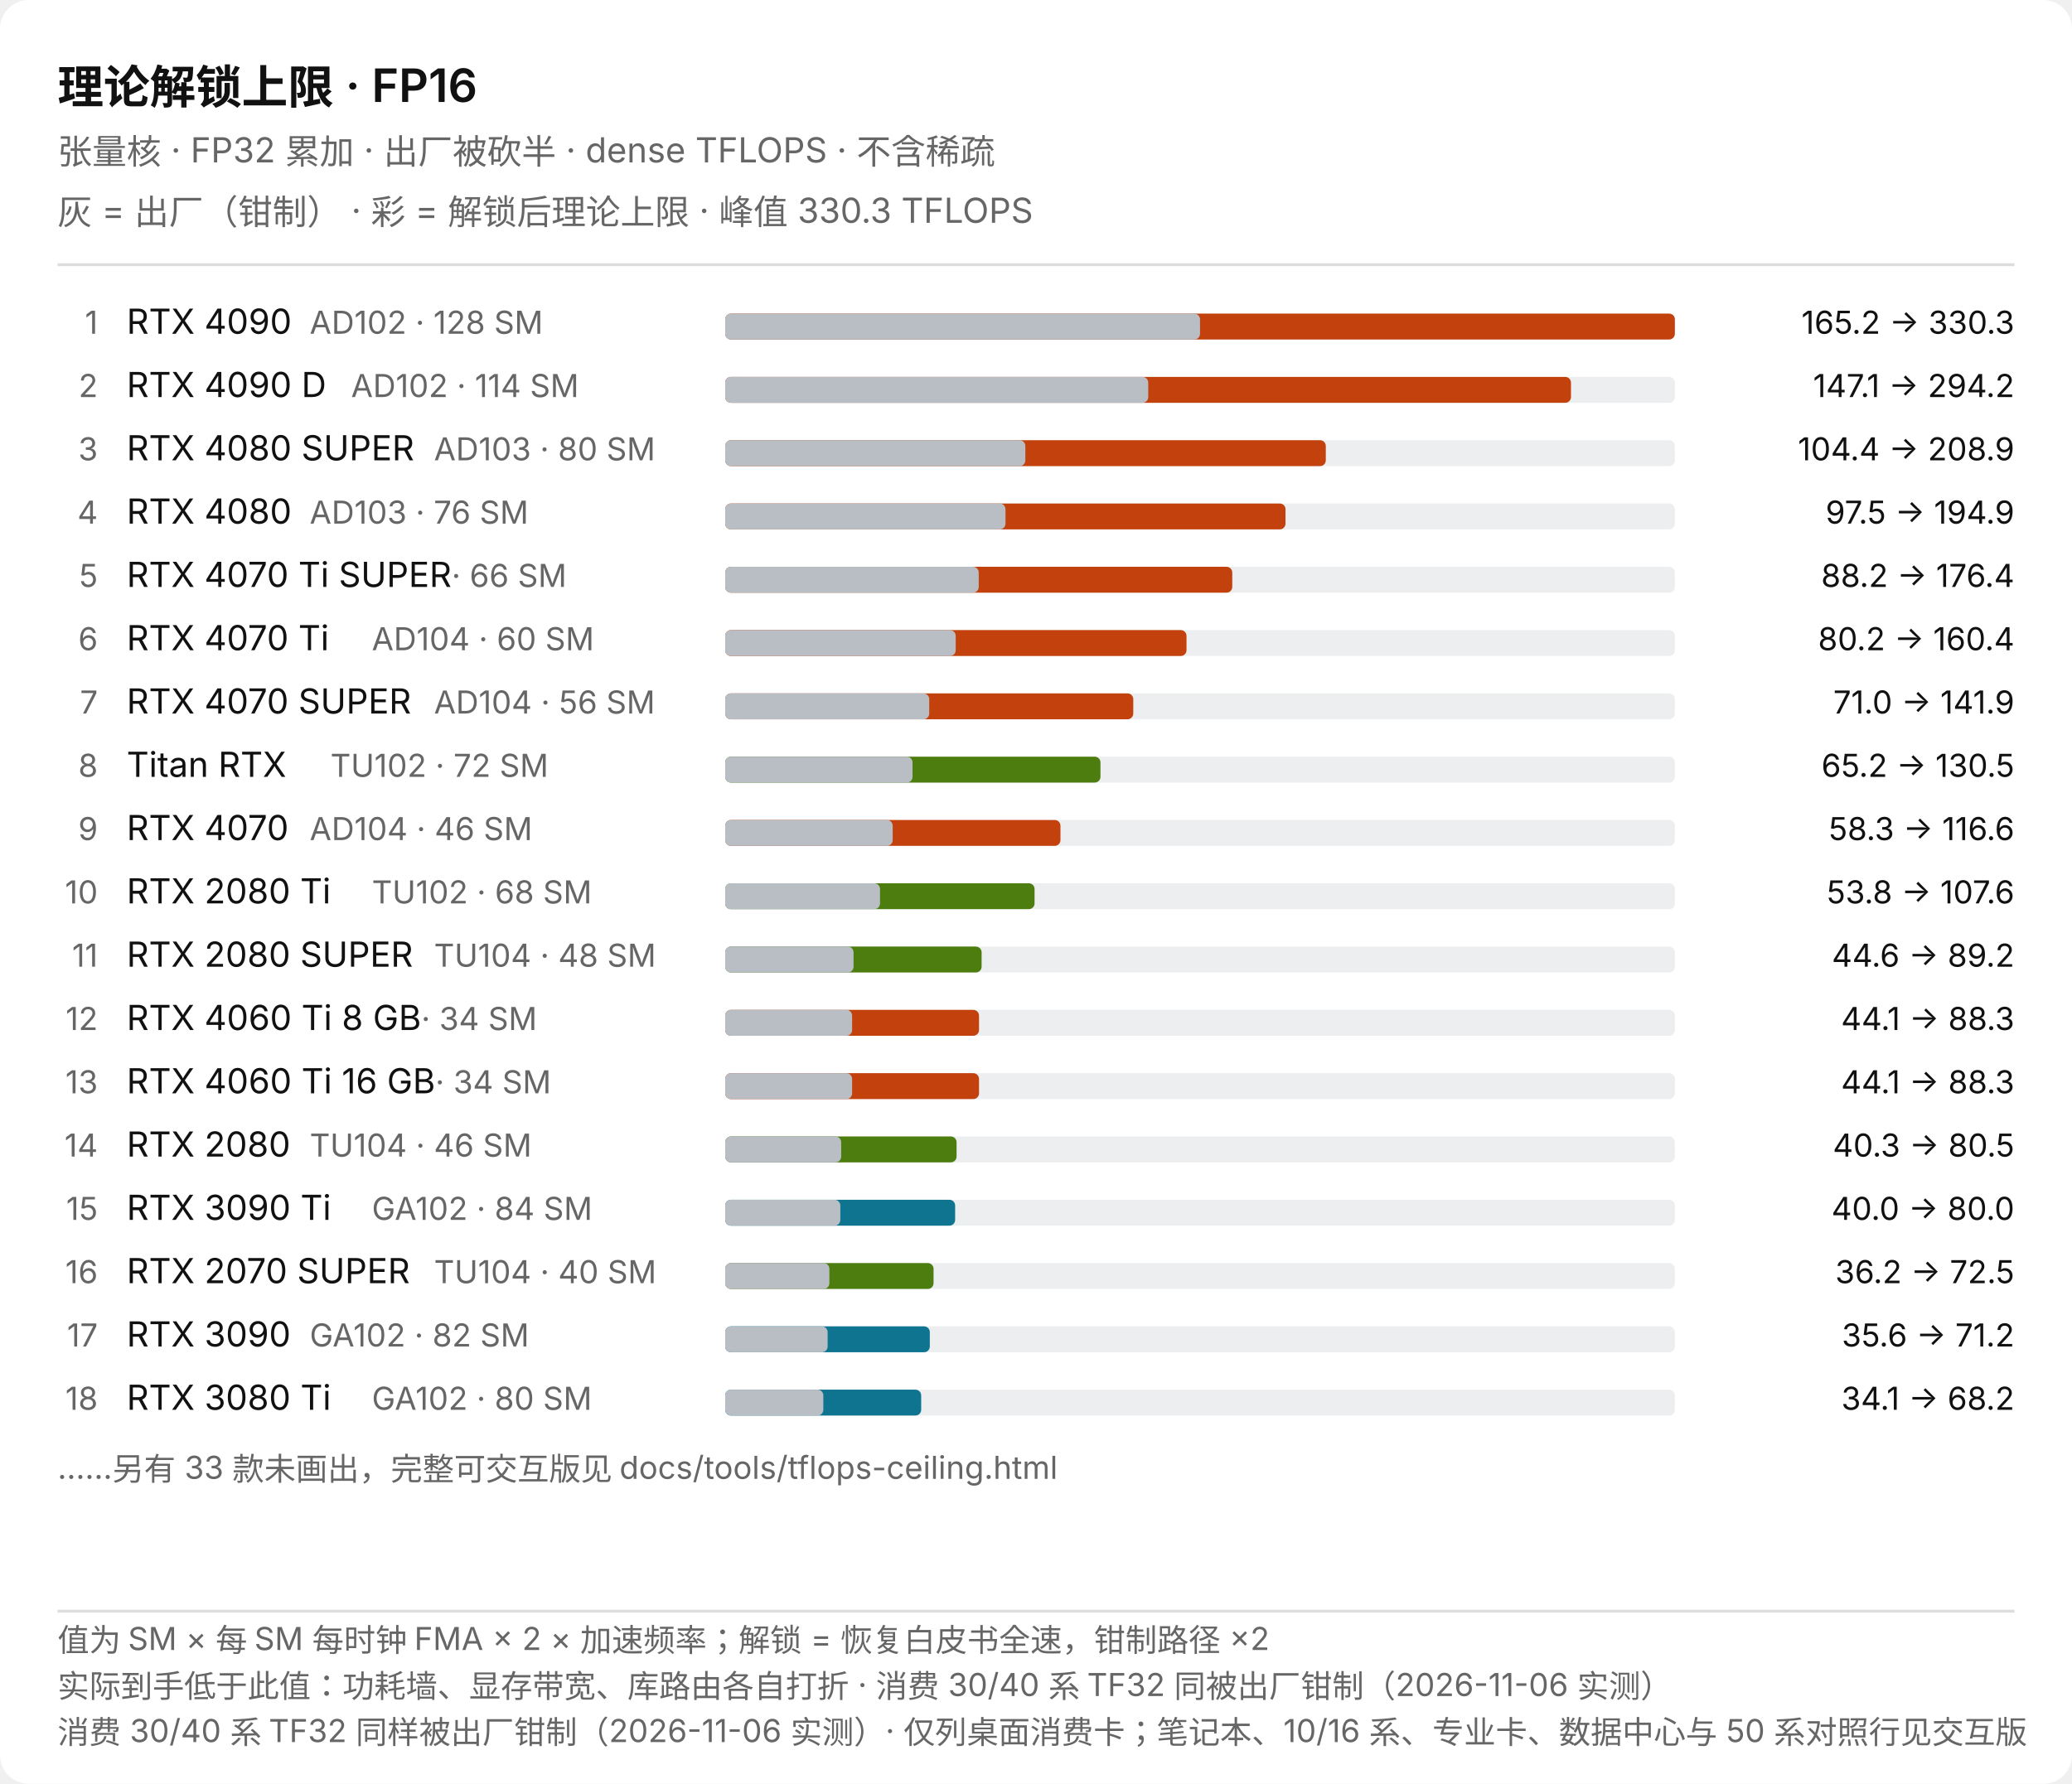
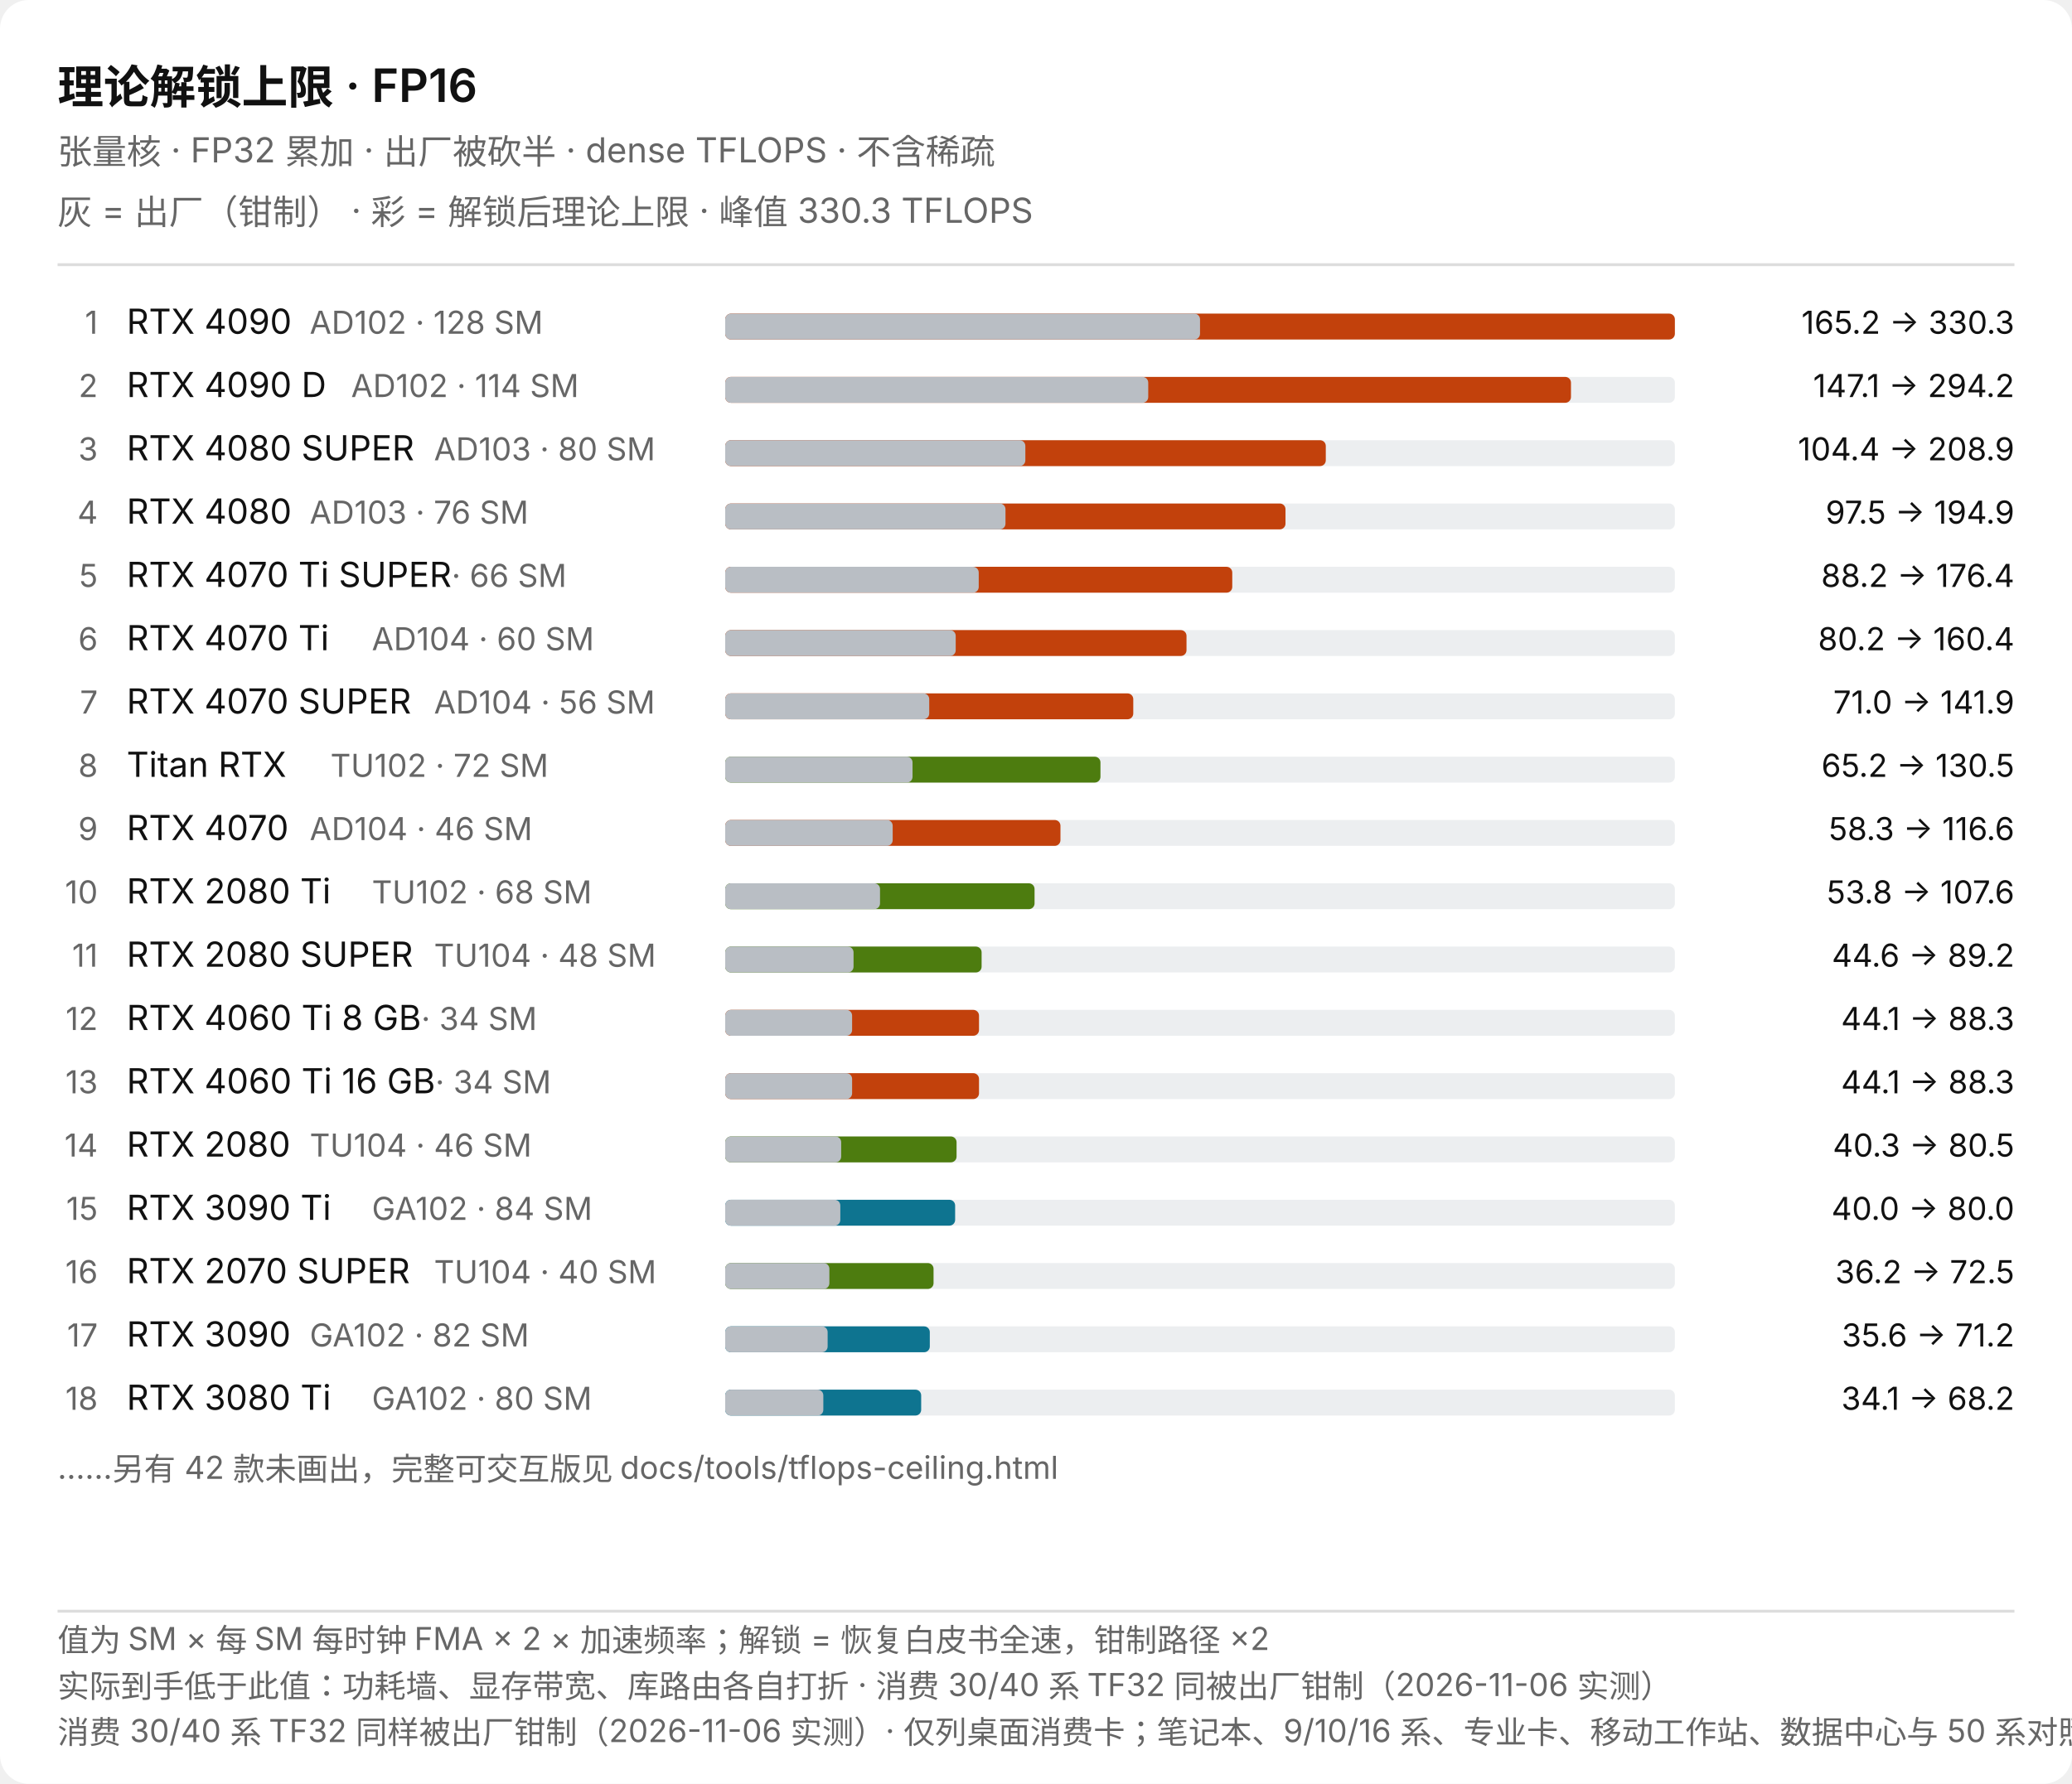
<svg xmlns="http://www.w3.org/2000/svg" width="720" height="620" viewBox="0 0 720 620" role="img" aria-label="理论解锁上限天梯图 · FP16">
  <style>
- .bg{fill:#fff}.fg{fill:#111}.mut{fill:#666}.brd{fill:none;stroke:#ddd}.trk{fill:#eceef0}.g20{fill:#4d7c0f}.g30{fill:#0e7490}.g40{fill:#c2410c}.g10{fill:#92400e}.g16{fill:#d97706}.lock{fill:#b9bec4}text{font-family:system-ui,-apple-system,'Segoe UI',sans-serif}@media (prefers-color-scheme:dark){.bg{fill:#111417}.fg{fill:#e6e8ea}.mut{fill:#9aa3ad}.brd{stroke:#333a42}.trk{fill:#232a31}.lock{fill:#5b636c}.g20{fill:#a3e635}.g30{fill:#22d3ee}.g40{fill:#fb923c}.g10{fill:#92400e}.g16{fill:#d97706}}
+ .bg{fill:#fff}.fg{fill:#111}.mut{fill:#666}.brd{fill:none;stroke:#ddd}.trk{fill:#eceef0}.g20{fill:#4d7c0f}.g30{fill:#0e7490}.g40{fill:#c2410c}.g9{fill:#78350f}.g10{fill:#92400e}.g16{fill:#d97706}.lock{fill:#b9bec4}text{font-family:system-ui,-apple-system,'Segoe UI',sans-serif}@media (prefers-color-scheme:dark){.bg{fill:#111417}.fg{fill:#e6e8ea}.mut{fill:#9aa3ad}.brd{stroke:#333a42}.trk{fill:#232a31}.lock{fill:#5b636c}.g20{fill:#a3e635}.g30{fill:#22d3ee}.g40{fill:#fb923c}.g9{fill:#b45309}.g10{fill:#92400e}.g16{fill:#d97706}}
</style>
  <rect class="bg" width="720" height="620" rx="10" />
  <text class="fg" x="20" y="36" font-size="16" font-weight="600">理论解锁上限 · FP16</text>
  <text class="mut" x="20" y="57" font-size="12">张量核 · FP32 累加 · 出厂被砍半 · dense TFLOPS · 不含稀疏</text>
  <text class="mut" x="20" y="78" font-size="12">灰 = 出厂（钳制） · 彩 = 解锁后理论上限 · 峰值 330.3 TFLOPS</text>
  <line class="brd" x1="20" y1="92" x2="700" y2="92" />
  <text class="mut" x="34" y="116" font-size="11" text-anchor="end">1</text>
  <text class="fg" x="44" y="116" font-size="12">RTX 4090</text>
  <text class="mut" x="44" y="116" font-size="11">
    <tspan x="107.6">AD102 · 128 SM</tspan>
  </text>
  <rect class="trk" x="252" y="109" width="330" height="9" rx="2" />
  <rect class="g40" x="252.0" y="109.0" width="330.0" height="9" rx="2" />
  <rect class="lock" x="252.0" y="109.0" width="165.0" height="9" rx="2" />
  <text class="fg" x="700" y="116" font-size="11" text-anchor="end">165.2 → 330.3</text>
  <text class="mut" x="34" y="138" font-size="11" text-anchor="end">2</text>
  <text class="fg" x="44" y="138" font-size="12">RTX 4090 D</text>
  <text class="mut" x="44" y="138" font-size="11">
    <tspan x="122.0">AD102 · 114 SM</tspan>
  </text>
  <rect class="trk" x="252" y="131" width="330" height="9" rx="2" />
  <rect class="g40" x="252.0" y="131.0" width="293.9" height="9" rx="2" />
  <rect class="lock" x="252.0" y="131.0" width="147.0" height="9" rx="2" />
  <text class="fg" x="700" y="138" font-size="11" text-anchor="end">147.1 → 294.2</text>
  <text class="mut" x="34" y="160" font-size="11" text-anchor="end">3</text>
  <text class="fg" x="44" y="160" font-size="12">RTX 4080 SUPER</text>
  <text class="mut" x="44" y="160" font-size="11">
    <tspan x="150.8">AD103 · 80 SM</tspan>
  </text>
  <rect class="trk" x="252" y="153" width="330" height="9" rx="2" />
  <rect class="g40" x="252.0" y="153.0" width="208.7" height="9" rx="2" />
  <rect class="lock" x="252.0" y="153.0" width="104.3" height="9" rx="2" />
  <text class="fg" x="700" y="160" font-size="11" text-anchor="end">104.4 → 208.9</text>
  <text class="mut" x="34" y="182" font-size="11" text-anchor="end">4</text>
  <text class="fg" x="44" y="182" font-size="12">RTX 4080</text>
  <text class="mut" x="44" y="182" font-size="11">
    <tspan x="107.6">AD103 · 76 SM</tspan>
  </text>
  <rect class="trk" x="252" y="175" width="330" height="9" rx="2" />
  <rect class="g40" x="252.0" y="175.0" width="194.7" height="9" rx="2" />
  <rect class="lock" x="252.0" y="175.0" width="97.4" height="9" rx="2" />
  <text class="fg" x="700" y="182" font-size="11" text-anchor="end">97.5 → 194.9</text>
  <text class="mut" x="34" y="204" font-size="11" text-anchor="end">5</text>
  <text class="fg" x="44" y="204" font-size="12">RTX 4070 Ti SUPER<tspan class="mut" font-size="11"> · 66 SM</tspan>
  </text>
  <rect class="trk" x="252" y="197" width="330" height="9" rx="2" />
  <rect class="g40" x="252.0" y="197.0" width="176.2" height="9" rx="2" />
  <rect class="lock" x="252.0" y="197.0" width="88.1" height="9" rx="2" />
  <text class="fg" x="700" y="204" font-size="11" text-anchor="end">88.2 → 176.4</text>
  <text class="mut" x="34" y="226" font-size="11" text-anchor="end">6</text>
  <text class="fg" x="44" y="226" font-size="12">RTX 4070 Ti</text>
  <text class="mut" x="44" y="226" font-size="11">
    <tspan x="129.2">AD104 · 60 SM</tspan>
  </text>
  <rect class="trk" x="252" y="219" width="330" height="9" rx="2" />
  <rect class="g40" x="252.0" y="219.0" width="160.3" height="9" rx="2" />
  <rect class="lock" x="252.0" y="219.0" width="80.1" height="9" rx="2" />
  <text class="fg" x="700" y="226" font-size="11" text-anchor="end">80.2 → 160.4</text>
  <text class="mut" x="34" y="248" font-size="11" text-anchor="end">7</text>
  <text class="fg" x="44" y="248" font-size="12">RTX 4070 SUPER</text>
  <text class="mut" x="44" y="248" font-size="11">
    <tspan x="150.8">AD104 · 56 SM</tspan>
  </text>
  <rect class="trk" x="252" y="241" width="330" height="9" rx="2" />
  <rect class="g40" x="252.0" y="241.0" width="141.8" height="9" rx="2" />
  <rect class="lock" x="252.0" y="241.0" width="70.9" height="9" rx="2" />
  <text class="fg" x="700" y="248" font-size="11" text-anchor="end">71.0 → 141.9</text>
  <text class="mut" x="34" y="270" font-size="11" text-anchor="end">8</text>
  <text class="fg" x="44" y="270" font-size="12">Titan RTX</text>
  <text class="mut" x="44" y="270" font-size="11">
    <tspan x="114.8">TU102 · 72 SM</tspan>
  </text>
  <rect class="trk" x="252" y="263" width="330" height="9" rx="2" />
  <rect class="g20" x="252.0" y="263.0" width="130.4" height="9" rx="2" />
  <rect class="lock" x="252.0" y="263.0" width="65.1" height="9" rx="2" />
  <text class="fg" x="700" y="270" font-size="11" text-anchor="end">65.2 → 130.5</text>
  <text class="mut" x="34" y="292" font-size="11" text-anchor="end">9</text>
  <text class="fg" x="44" y="292" font-size="12">RTX 4070</text>
  <text class="mut" x="44" y="292" font-size="11">
    <tspan x="107.6">AD104 · 46 SM</tspan>
  </text>
  <rect class="trk" x="252" y="285" width="330" height="9" rx="2" />
  <rect class="g40" x="252.0" y="285.0" width="116.5" height="9" rx="2" />
  <rect class="lock" x="252.0" y="285.0" width="58.2" height="9" rx="2" />
  <text class="fg" x="700" y="292" font-size="11" text-anchor="end">58.3 → 116.6</text>
  <text class="mut" x="34" y="314" font-size="11" text-anchor="end">10</text>
  <text class="fg" x="44" y="314" font-size="12">RTX 2080 Ti</text>
  <text class="mut" x="44" y="314" font-size="11">
    <tspan x="129.2">TU102 · 68 SM</tspan>
  </text>
  <rect class="trk" x="252" y="307" width="330" height="9" rx="2" />
  <rect class="g20" x="252.0" y="307.0" width="107.5" height="9" rx="2" />
  <rect class="lock" x="252.0" y="307.0" width="53.8" height="9" rx="2" />
  <text class="fg" x="700" y="314" font-size="11" text-anchor="end">53.8 → 107.6</text>
  <text class="mut" x="34" y="336" font-size="11" text-anchor="end">11</text>
  <text class="fg" x="44" y="336" font-size="12">RTX 2080 SUPER</text>
  <text class="mut" x="44" y="336" font-size="11">
    <tspan x="150.8">TU104 · 48 SM</tspan>
  </text>
  <rect class="trk" x="252" y="329" width="330" height="9" rx="2" />
  <rect class="g20" x="252.0" y="329.0" width="89.1" height="9" rx="2" />
  <rect class="lock" x="252.0" y="329.0" width="44.6" height="9" rx="2" />
  <text class="fg" x="700" y="336" font-size="11" text-anchor="end">44.6 → 89.2</text>
  <text class="mut" x="34" y="358" font-size="11" text-anchor="end">12</text>
  <text class="fg" x="44" y="358" font-size="12">RTX 4060 Ti 8 GB<tspan class="mut" font-size="11"> · 34 SM</tspan>
  </text>
  <rect class="trk" x="252" y="351" width="330" height="9" rx="2" />
  <rect class="g40" x="252.0" y="351.0" width="88.2" height="9" rx="2" />
  <rect class="lock" x="252.0" y="351.0" width="44.1" height="9" rx="2" />
  <text class="fg" x="700" y="358" font-size="11" text-anchor="end">44.1 → 88.3</text>
  <text class="mut" x="34" y="380" font-size="11" text-anchor="end">13</text>
  <text class="fg" x="44" y="380" font-size="12">RTX 4060 Ti 16 GB<tspan class="mut" font-size="11"> · 34 SM</tspan>
  </text>
  <rect class="trk" x="252" y="373" width="330" height="9" rx="2" />
  <rect class="g40" x="252.0" y="373.0" width="88.2" height="9" rx="2" />
  <rect class="lock" x="252.0" y="373.0" width="44.1" height="9" rx="2" />
  <text class="fg" x="700" y="380" font-size="11" text-anchor="end">44.1 → 88.3</text>
  <text class="mut" x="34" y="402" font-size="11" text-anchor="end">14</text>
  <text class="fg" x="44" y="402" font-size="12">RTX 2080</text>
  <text class="mut" x="44" y="402" font-size="11">
    <tspan x="107.6">TU104 · 46 SM</tspan>
  </text>
  <rect class="trk" x="252" y="395" width="330" height="9" rx="2" />
  <rect class="g20" x="252.0" y="395.0" width="80.4" height="9" rx="2" />
  <rect class="lock" x="252.0" y="395.0" width="40.3" height="9" rx="2" />
  <text class="fg" x="700" y="402" font-size="11" text-anchor="end">40.3 → 80.5</text>
  <text class="mut" x="34" y="424" font-size="11" text-anchor="end">15</text>
  <text class="fg" x="44" y="424" font-size="12">RTX 3090 Ti</text>
  <text class="mut" x="44" y="424" font-size="11">
    <tspan x="129.2">GA102 · 84 SM</tspan>
  </text>
  <rect class="trk" x="252" y="417" width="330" height="9" rx="2" />
  <rect class="g30" x="252.0" y="417.0" width="79.9" height="9" rx="2" />
  <rect class="lock" x="252.0" y="417.0" width="40.0" height="9" rx="2" />
  <text class="fg" x="700" y="424" font-size="11" text-anchor="end">40.0 → 80.0</text>
  <text class="mut" x="34" y="446" font-size="11" text-anchor="end">16</text>
  <text class="fg" x="44" y="446" font-size="12">RTX 2070 SUPER</text>
  <text class="mut" x="44" y="446" font-size="11">
    <tspan x="150.8">TU104 · 40 SM</tspan>
  </text>
  <rect class="trk" x="252" y="439" width="330" height="9" rx="2" />
  <rect class="g20" x="252.0" y="439.0" width="72.4" height="9" rx="2" />
  <rect class="lock" x="252.0" y="439.0" width="36.2" height="9" rx="2" />
  <text class="fg" x="700" y="446" font-size="11" text-anchor="end">36.2 → 72.5</text>
  <text class="mut" x="34" y="468" font-size="11" text-anchor="end">17</text>
  <text class="fg" x="44" y="468" font-size="12">RTX 3090</text>
  <text class="mut" x="44" y="468" font-size="11">
    <tspan x="107.6">GA102 · 82 SM</tspan>
  </text>
  <rect class="trk" x="252" y="461" width="330" height="9" rx="2" />
  <rect class="g30" x="252.0" y="461.0" width="71.1" height="9" rx="2" />
  <rect class="lock" x="252.0" y="461.0" width="35.6" height="9" rx="2" />
  <text class="fg" x="700" y="468" font-size="11" text-anchor="end">35.6 → 71.2</text>
  <text class="mut" x="34" y="490" font-size="11" text-anchor="end">18</text>
  <text class="fg" x="44" y="490" font-size="12">RTX 3080 Ti</text>
  <text class="mut" x="44" y="490" font-size="11">
    <tspan x="129.2">GA102 · 80 SM</tspan>
  </text>
  <rect class="trk" x="252" y="483" width="330" height="9" rx="2" />
  <rect class="g30" x="252.0" y="483.0" width="68.1" height="9" rx="2" />
  <rect class="lock" x="252.0" y="483.0" width="34.1" height="9" rx="2" />
  <text class="fg" x="700" y="490" font-size="11" text-anchor="end">34.1 → 68.2</text>
-   <text class="mut" x="20" y="514" font-size="11">……另有 33 款未画出，完整可交互版见 docs/tools/tflops-ceiling.html</text>
+   <text class="mut" x="20" y="514" font-size="11">……另有 42 款未画出，完整可交互版见 docs/tools/tflops-ceiling.html</text>
  <line class="brd" x1="20" y1="560" x2="700" y2="560" />
  <text class="mut" x="20" y="574" font-size="11">值为 SM × 每 SM 每时钟 FMA × 2 × 加速频率；解锁 = 恢复白皮书全速，钳制路径 ×2</text>
  <text class="mut" x="20" y="590" font-size="11">实际到手低于此值：功耗墙、显存带宽、库路由各自打折 · 消费 30/40 系 TF32 同被出厂钳制（2026-11-06 实测）</text>
-   <text class="mut" x="20" y="606" font-size="11">消费 30/40 系 TF32 同样被出厂钳制（2026-11-06 实测）· 仅列桌面消费卡；笔记本、10/16 系、专业卡、数据中心与 50 系对照行见交互版</text>
+   <text class="mut" x="20" y="606" font-size="11">消费 30/40 系 TF32 同样被出厂钳制（2026-11-06 实测）· 仅列桌面消费卡；笔记本、9/10/16 系、专业卡、移动工作站、数据中心与 50 系对照行见交互版</text>
</svg>
